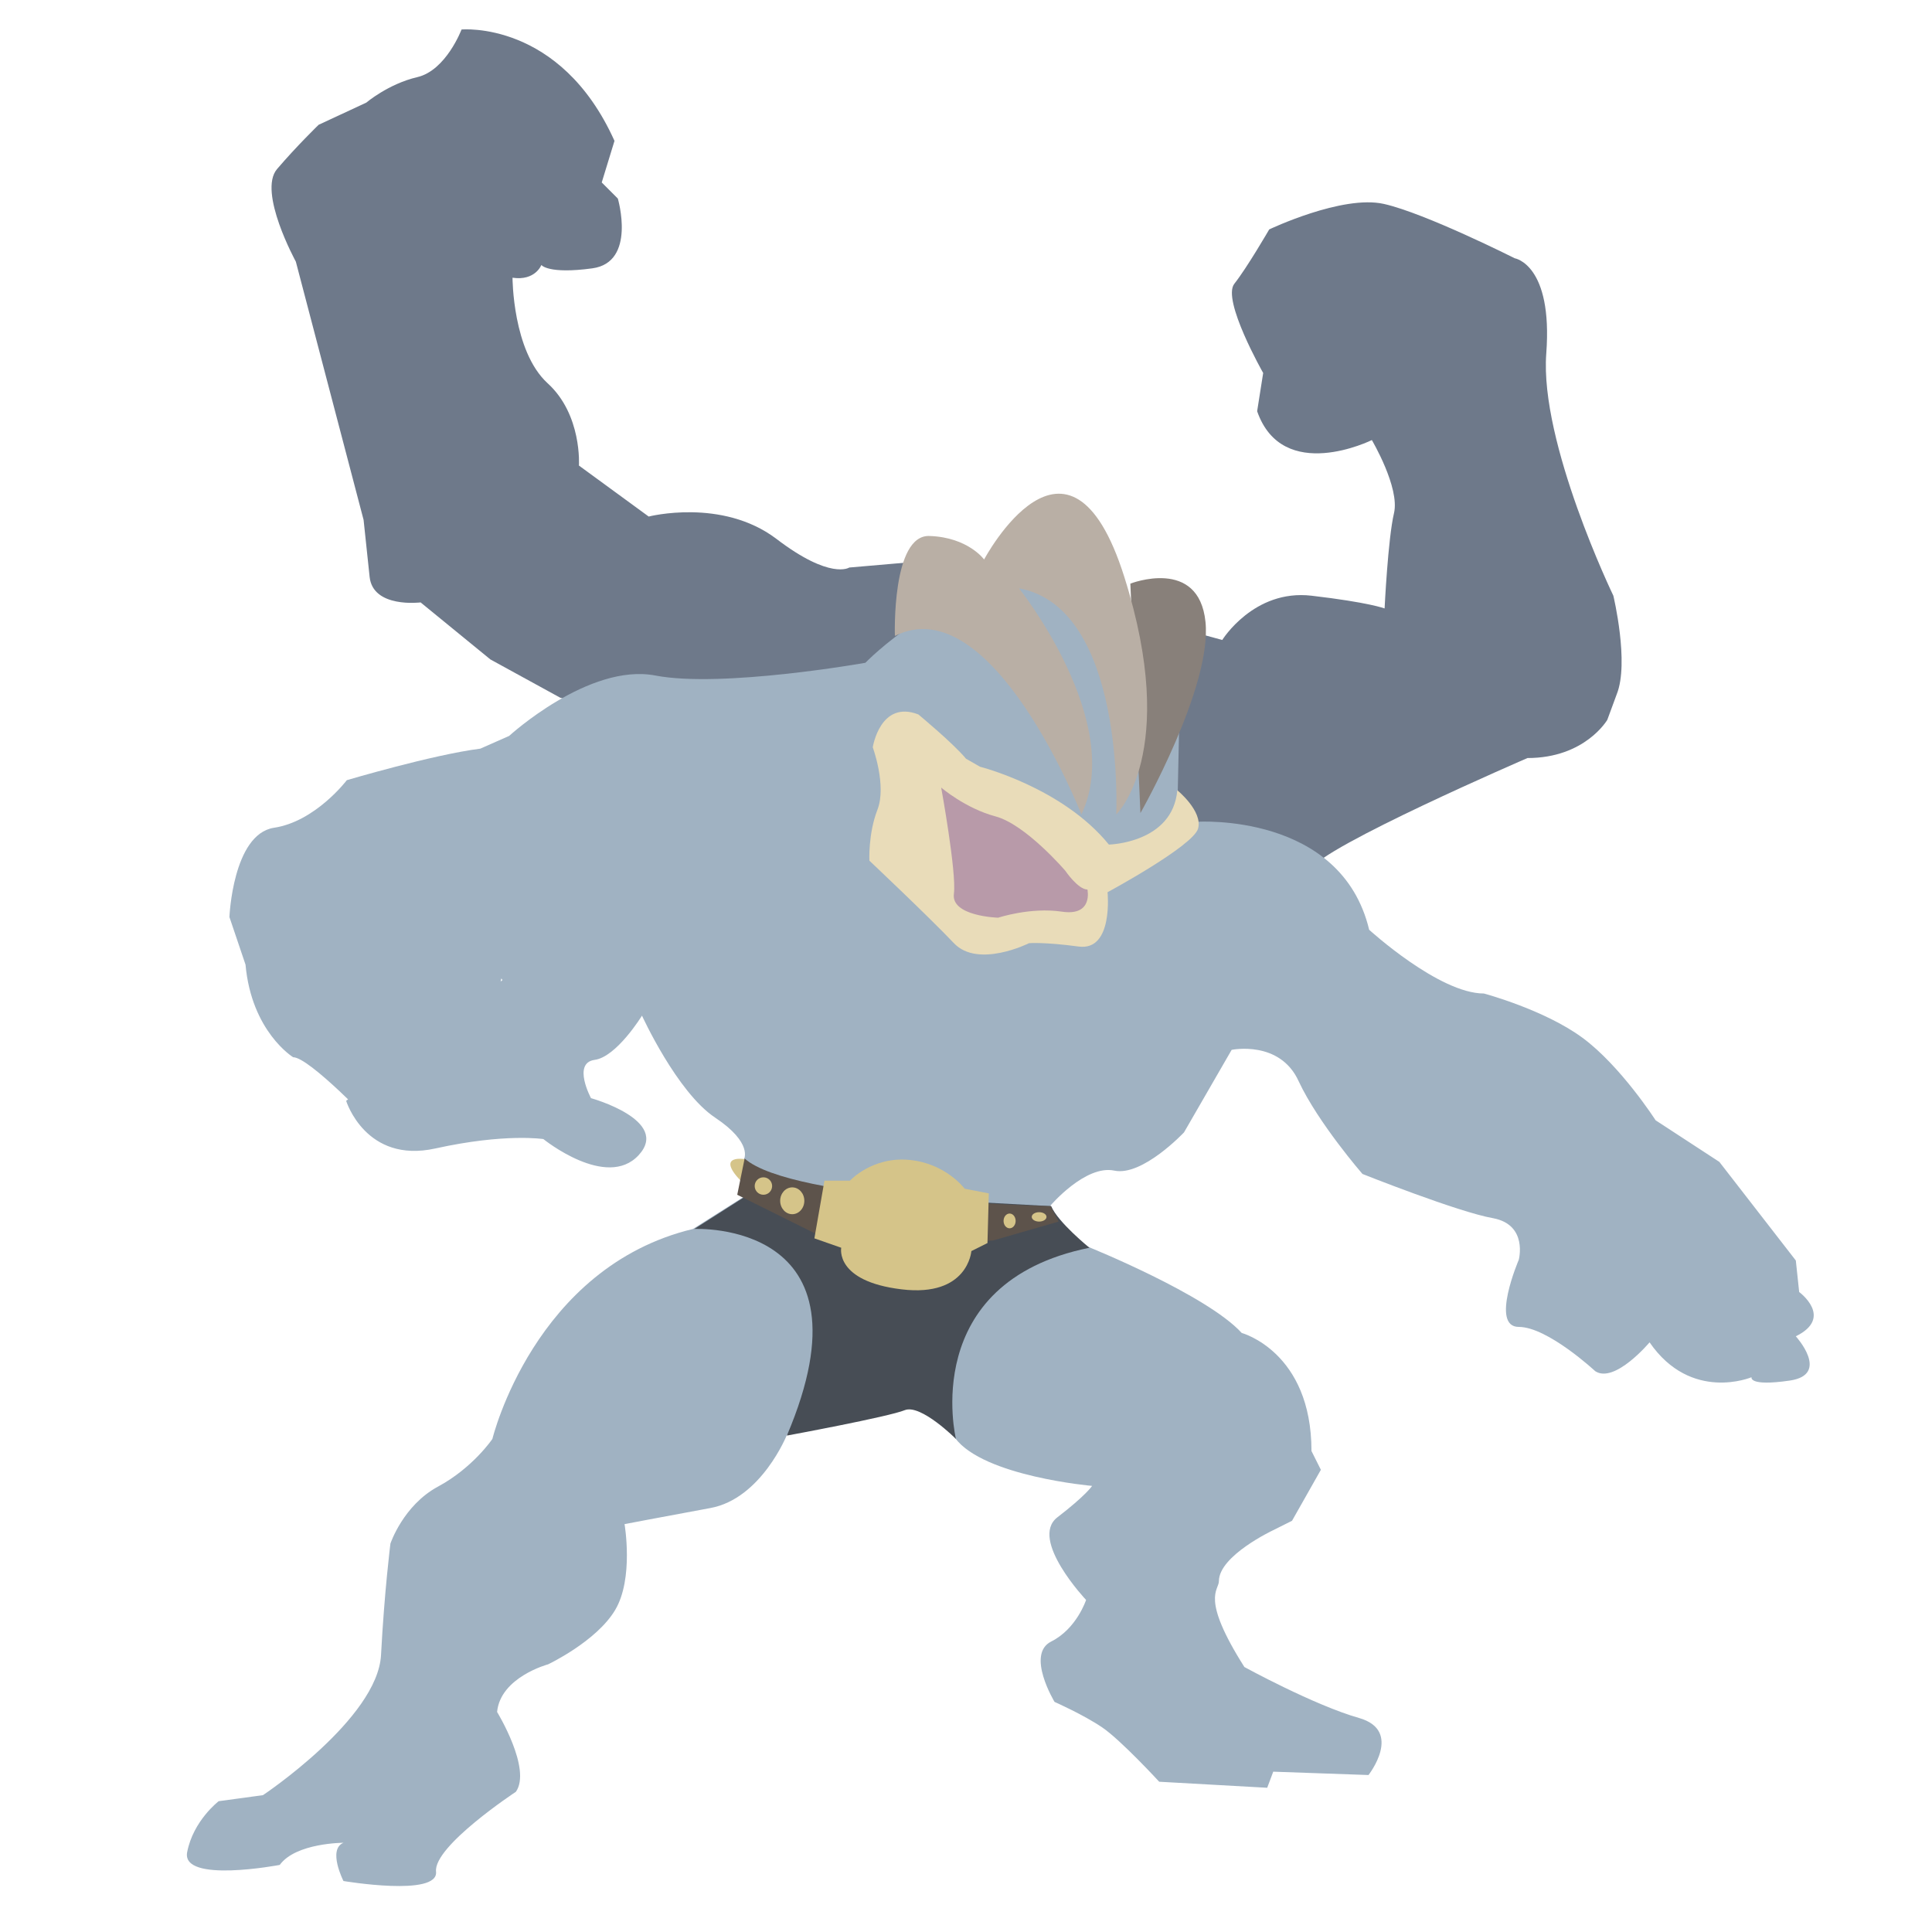
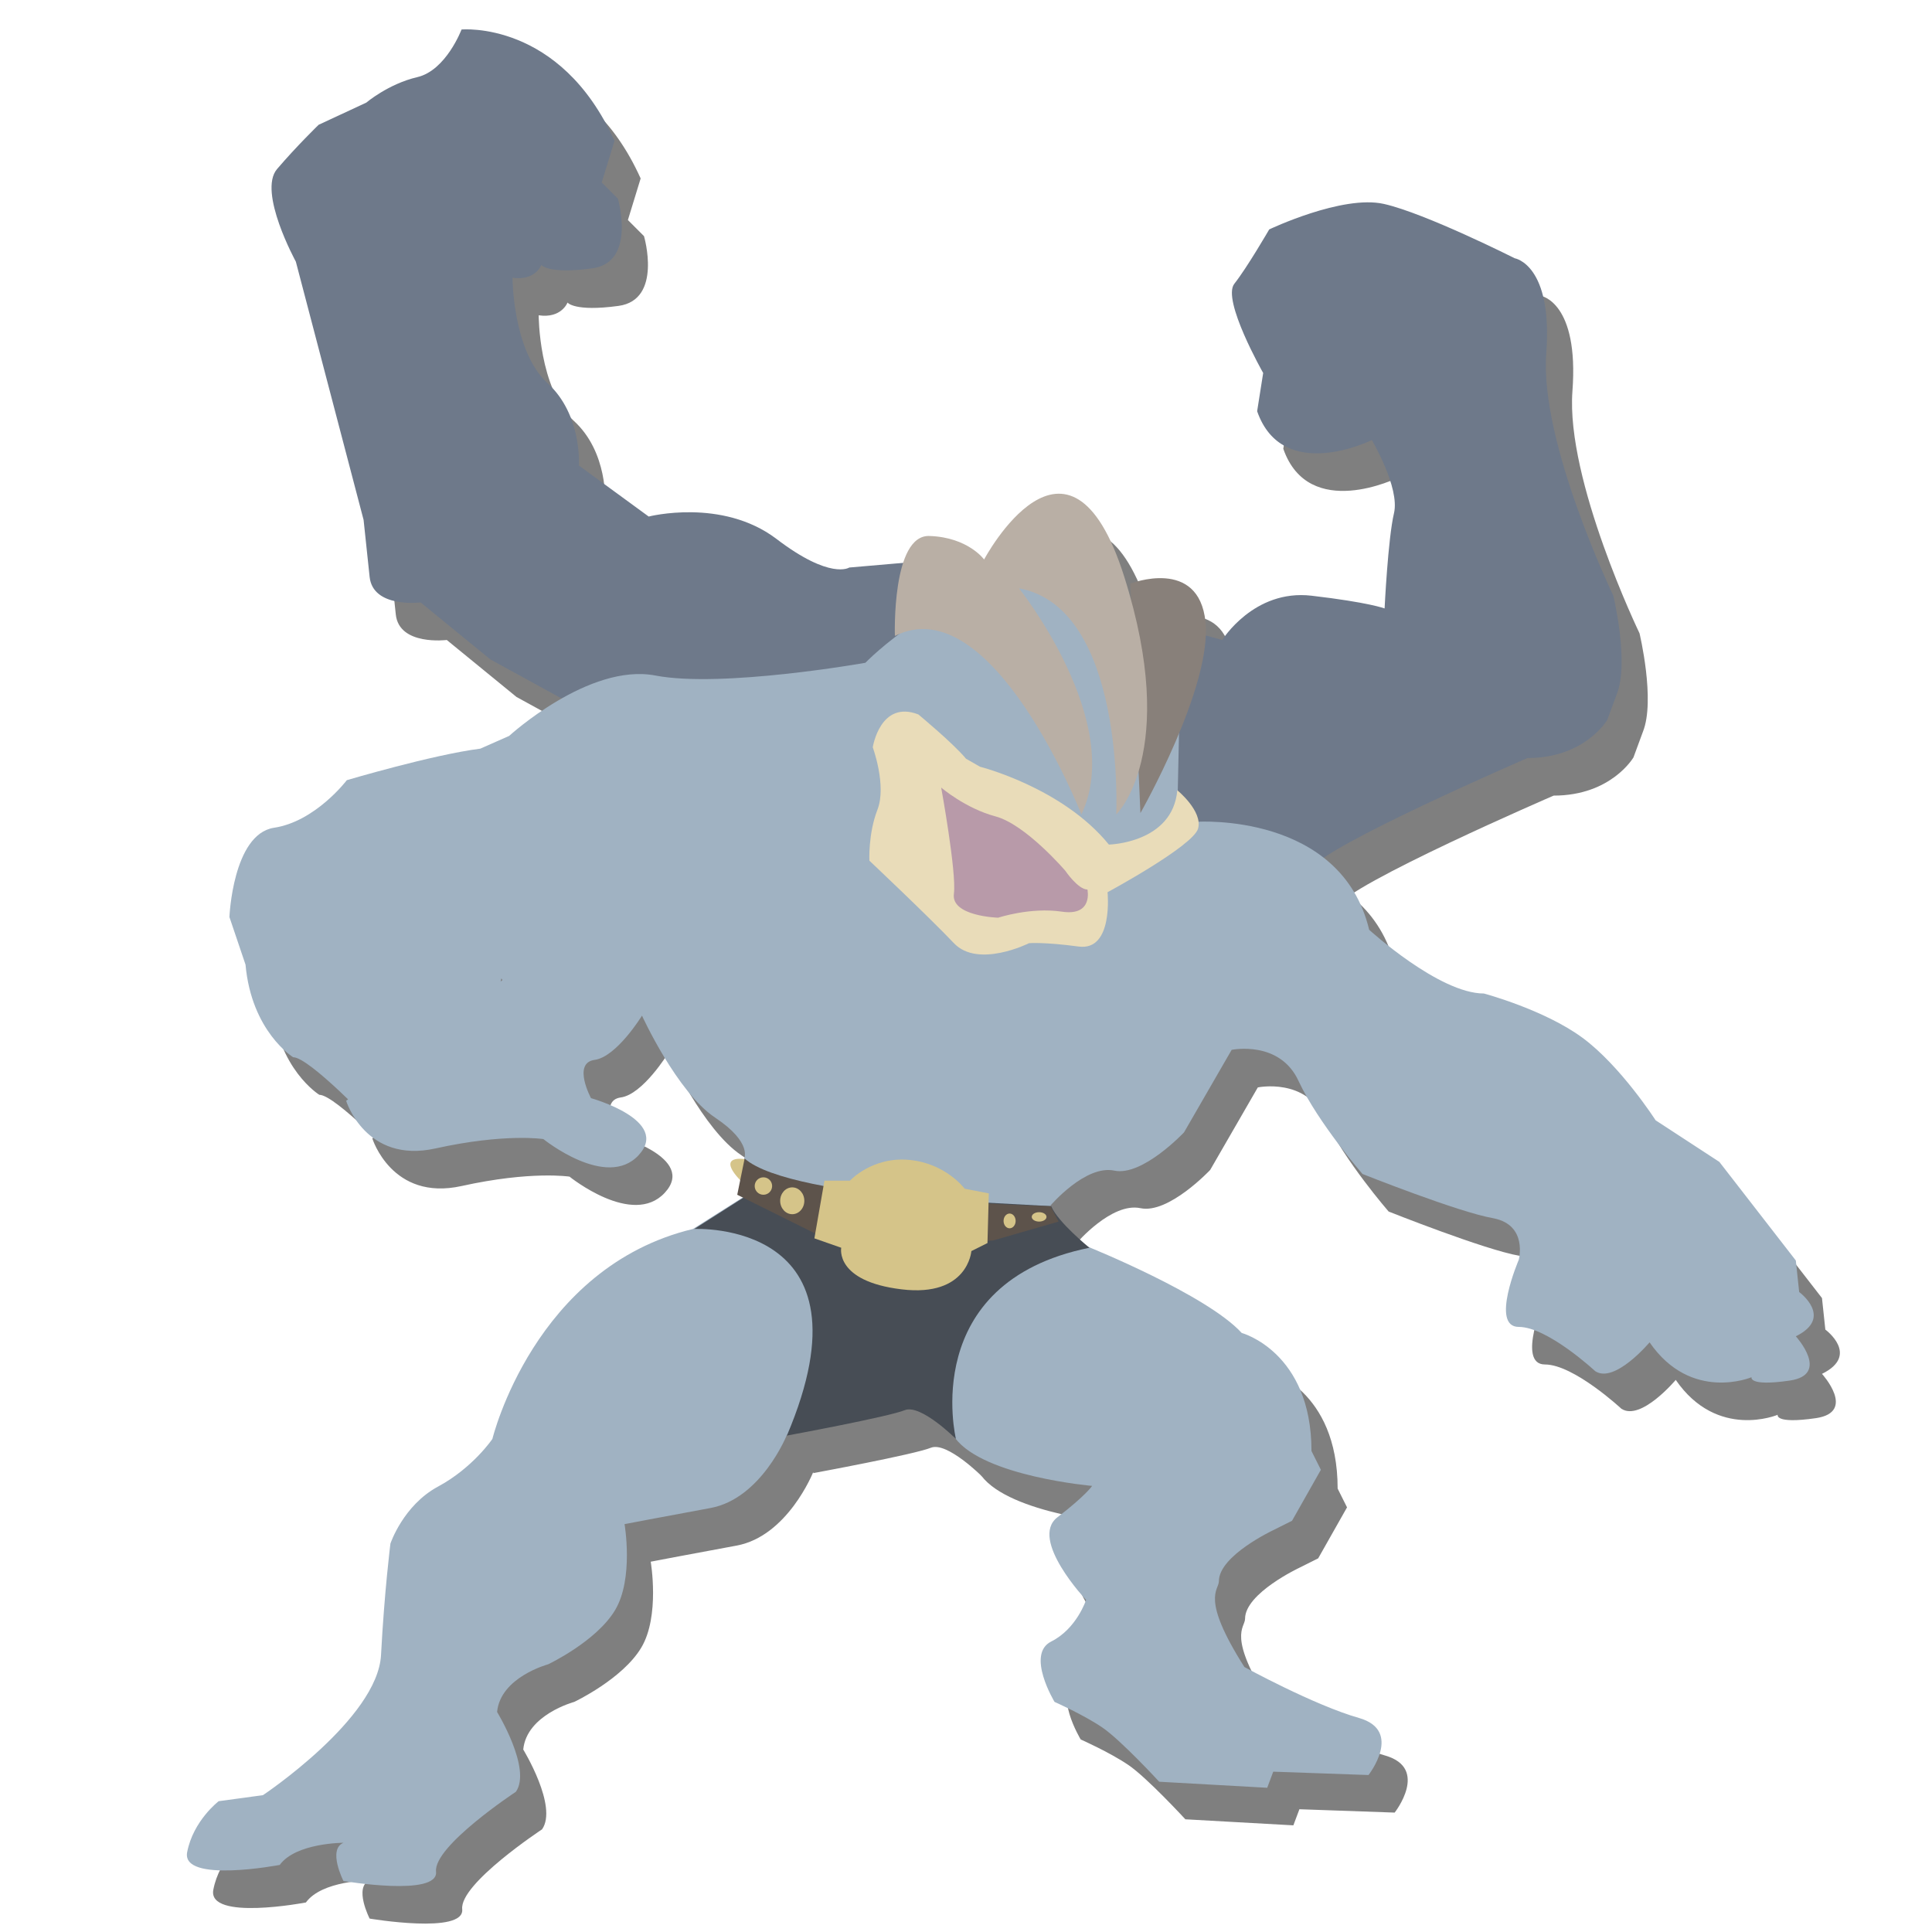
<svg xmlns="http://www.w3.org/2000/svg" version="1.1" id="Layer_1" x="0px" y="0px" viewBox="0 0 288 288" style="enable-background:new 0 0 288 288;" xml:space="preserve">
  <style type="text/css">
- 	.st0{fill:#6E798A;}
- 	.st1{fill:#A0B2C2;}
- 	.st2{fill:#474D55;}
- 	.st3{fill:#D5C489;}
- 	.st4{fill:#5D534B;}
- 	.st5{fill:#E9DCB9;}
- 	.st6{fill:#B89AA9;}
- 	.st7{fill:#88807A;}
- 	.st8{fill:#B9AFA5;}
+ 	.st0{opacity:0.5;}
+ 	.st1{fill:#6E798A;}
+ 	.st2{fill:#A0B2C2;}
+ 	.st3{fill:#474D55;}
+ 	.st4{fill:#D5C489;}
+ 	.st5{fill:#5D534B;}
+ 	.st6{fill:#E9DCB9;}
+ 	.st7{fill:#B89AA9;}
+ 	.st8{fill:#88807A;}
+ 	.st9{fill:#B9AFA5;}
</style>
-   <path class="st0" d="M178.9,94.5l3.3,0.9c0,0,4.7-7.6,13.3-6.6s10.9,1.9,10.9,1.9s0.5-10.4,1.4-14.2c0.9-3.8-3.3-10.9-3.3-10.9  s-13.3,6.6-17.1-4.3l0.9-5.7c0,0-6.2-10.9-4.3-13.3c1.9-2.4,5.2-8.1,5.2-8.1s10.9-5.2,17.1-3.8c6.2,1.4,19.5,8.1,19.5,8.1  s5.7,0.9,4.7,14.2s10,36.1,10,36.1s2.4,10,0.5,14.7l-1.4,3.8c0,0-3.3,5.7-11.9,5.7c0,0-30.8,13.3-32.3,16.6l-31.8-1.9L83.5,104  l-10.4-5.7l-10.4-8.5c0,0-7.1,0.9-7.6-3.8c-0.5-4.7-0.9-8.5-0.9-8.5L44.1,39c0,0-5.7-10.4-2.8-13.8s6.2-6.6,6.2-6.6l7.1-3.3  c0,0,3.3-2.8,7.6-3.8s6.6-7.1,6.6-7.1s14.7-1.4,22.8,16.6l-1.9,6.2l2.4,2.4c0,0,2.8,9.5-3.8,10.4c-6.6,0.9-7.6-0.5-7.6-0.5  s-0.9,2.4-4.3,1.9c0,0,0,10.9,5.2,15.7c5.2,4.7,4.7,12.3,4.7,12.3l10.4,7.6c0,0,10.9-2.8,19,3.3c8.1,6.2,10.9,4.3,10.9,4.3l10.4-0.9  L178.9,94.5z" />
-   <path class="st1" d="M178.5,122.5c0,0,21.4-1.4,25.6,16.1c0,0,10.4,9.5,17.1,9.5c0,0,9,2.4,14.7,6.6s10.9,12.3,10.9,12.3l9.5,6.2  l11.4,14.7l0.5,4.7c0,0,5.2,3.8-0.5,6.6c0,0,5.2,5.7-0.9,6.6c-6.2,0.9-5.7-0.5-5.7-0.5s-9,3.8-15.2-5.2c0,0-5.2,6.2-8.1,4.3  c0,0-7.1-6.6-11.4-6.6c-4.3,0,0-10,0-10s1.4-5.2-3.8-6.2c-5.2-0.9-19.5-6.6-19.5-6.6s-6.6-7.6-9.5-13.8c-2.8-6.2-10-4.7-10-4.7  l-7.1,12.3c0,0-6.2,6.6-10.4,5.7c-4.3-0.9-9.5,5.2-9.5,5.2s1.4,4.3,5.7,6.2c0,0,17.6,7.1,22.8,12.8c0,0,10.4,2.8,10.4,17.6l1.4,2.8  l-4.3,7.6l-2.8,1.4c0,0-8.1,3.8-8.1,7.6c0,1.4-2.8,2.4,3.8,12.8c0,0,10.4,5.7,17.1,7.6c6.6,1.9,1.4,8.5,1.4,8.5l-14.2-0.5l-0.9,2.4  l-16.1-0.9c0,0-5.7-6.2-8.5-8.1c-2.8-1.9-7.1-3.8-7.1-3.8s-4.3-7.1-0.5-9c3.8-1.9,5.2-6.2,5.2-6.2s-8.5-9-4.3-12.3  c4.3-3.3,5.2-4.7,5.2-4.7s-16.1-1.4-20.4-7.1c-4.3-5.7-4.7-10-4.7-10l-20.4,9.5c0,0-3.8,9.5-11.4,10.9c-7.6,1.4-12.8,2.4-12.8,2.4  s1.4,8.1-1.4,12.8c-2.8,4.7-10,8.1-10,8.1s-7.1,1.9-7.6,7.1c0,0,5.2,8.5,2.8,11.9c0,0-12.3,8.1-11.9,11.9s-13.8,1.4-13.8,1.4  s-2.4-4.7,0-5.7c0,0-7.1,0-9.5,3.3c0,0-14.7,2.8-13.8-1.9s4.7-7.6,4.7-7.6l6.6-0.9c0,0,17.1-11.4,17.6-20.9  c0.5-9.5,1.4-16.6,1.4-16.6s1.9-5.7,7.1-8.5s8.1-7.1,8.1-7.1s6.2-25.6,29.9-31.3l9-5.7l-1.4-4.7c0,0,1.4-2.4-4.3-6.2  c-5.7-3.8-10.9-15.2-10.9-15.2s-3.8,6.2-7.1,6.6c-3.3,0.5-0.5,5.7-0.5,5.7s11.9,3.3,7.1,8.5s-14.2-2.4-14.2-2.4s-5.7-0.9-16.1,1.4  s-13.3-7.1-13.3-7.1l23.3-18l-2.8-4.3l3.8-0.9l-2.8,11.9l10.4-10l-1.4-4.3l5.2-0.5L83.1,150l-27.5,17.6c0,0-9.5-10-11.9-10  c0,0-6.2-3.8-7.1-13.8l-2.4-7.1c0,0,0.5-12.3,6.6-13.3c6.2-0.9,10.9-7.1,10.9-7.1s12.8-3.8,19.9-4.7l4.3-1.9c0,0,11.9-10.9,21.8-9  s31.3-1.9,31.3-1.9s11.9-12.3,24.7-11.4s22.3,10.4,22.3,10.4l-0.5,23.3L178.5,122.5z" />
-   <path class="st2" d="M103.5,183.2c0,0,27.5-1.4,13.8,30.8c0,0,15.2-2.8,17.6-3.8c2.4-0.9,7.6,4.3,7.6,4.3s-5.7-23.3,19.9-28.5  c0,0-4.7-3.8-5.7-6.2l-44.1-2.4L103.5,183.2z" />
-   <path class="st3" d="M111.1,172.8c0,0-4.5-0.8-0.7,3.2L111.1,172.8z" />
-   <path class="st4" d="M109.9,178.1l17.1,8.5l21.1-1.7l9.7-2.8l-1.2-2.3c0,0-38.5-0.8-45.6-7.1L109.9,178.1z" />
-   <path class="st3" d="M122.9,176h3.8c0,0,3.3-3.6,8.8-3.1s8.3,4.3,8.3,4.3l3.6,0.7l-0.2,7.4l-2.4,1.2c0,0-0.5,6.9-10.4,5.7  c-10-1.2-9-6.2-9-6.2l-4-1.4L122.9,176z" />
-   <ellipse class="st3" cx="118.1" cy="179" rx="1.8" ry="2" />
-   <ellipse class="st3" cx="154.9" cy="181.4" rx="1.1" ry="0.7" />
-   <ellipse class="st3" cx="150.5" cy="182" rx="0.9" ry="1.1" />
-   <circle class="st3" cx="113.8" cy="176.8" r="1.3" />
-   <path class="st5" d="M136.9,106.5c0,0,5.2,4.3,7.1,6.6l2.1,1.2c0,0,12.3,3.1,19.2,11.6c0,0,9.5-0.2,10.2-8.1c0,0,3.8,3.1,3.1,5.7  c-0.7,2.6-13.5,9.5-13.5,9.5s0.9,8.8-4.3,8.1s-7.4-0.5-7.4-0.5s-7.6,3.8-11.2,0c-3.6-3.8-12.6-12.3-12.6-12.3s-0.2-4,1.2-7.6  c1.4-3.6-0.7-9.3-0.7-9.3S131.2,104.3,136.9,106.5z" />
-   <path class="st6" d="M140.3,117.4c0,0,3.6,3.1,8.1,4.3c4.5,1.2,10.4,8.1,10.4,8.1s1.9,2.8,3.3,2.8c0,0,0.9,4-3.8,3.3  c-4.7-0.7-9.5,0.9-9.5,0.9s-7.1-0.2-6.6-3.6C142.6,130,140.3,117.4,140.3,117.4z" />
-   <path class="st7" d="M168.5,87c0,0,10.2-4,11.2,5.7s-9.7,28.5-9.7,28.5L168.5,87z" />
-   <path class="st8" d="M146.7,83.4c0,0,12.6-23.7,20.9,2.6s-1.2,35.4-1.2,35.4s1.4-30.8-14.5-33.7c0,0,15.9,19.9,9.3,33.7  c0,0-13.3-33.9-27.8-26.6c0,0-0.5-15.2,5.2-14.9C144.3,80.1,146.7,83.4,146.7,83.4z" />
+   <g class="st0">
+     <path d="M182.8,100.1l3.3,0.9c0,0,4.7-7.6,13.3-6.6s10.9,1.9,10.9,1.9s0.5-10.4,1.4-14.2c0.9-3.8-3.3-10.9-3.3-10.9   s-13.3,6.6-17.1-4.3l0.9-5.7c0,0-6.2-10.9-4.3-13.3c1.9-2.4,5.2-8.1,5.2-8.1s10.9-5.2,17.1-3.8c6.2,1.4,19.5,8.1,19.5,8.1   s5.7,0.9,4.7,14.2s10,36.1,10,36.1s2.4,10,0.5,14.7l-1.4,3.8c0,0-3.3,5.7-11.9,5.7c0,0-30.8,13.3-32.3,16.6l-31.8-1.9l-80.1-23.7   L77,103.9l-10.4-8.5c0,0-7.1,0.9-7.6-3.8c-0.5-4.7-0.9-8.5-0.9-8.5L48,44.6c0,0-5.7-10.4-2.8-13.8s6.2-6.6,6.2-6.6l7.1-3.3   c0,0,3.3-2.8,7.6-3.8s6.6-7.1,6.6-7.1s14.7-1.4,22.8,16.6l-1.9,6.2l2.4,2.4c0,0,2.8,9.5-3.8,10.4c-6.6,0.9-7.6-0.5-7.6-0.5   s-0.9,2.4-4.3,1.9c0,0,0,10.9,5.2,15.7c5.2,4.7,4.7,12.3,4.7,12.3l10.4,7.6c0,0,10.9-2.8,19,3.3c8.1,6.2,10.9,4.3,10.9,4.3   l10.4-0.9L182.8,100.1z" />
+     <path d="M182.4,128.1c0,0,21.4-1.4,25.6,16.1c0,0,10.4,9.5,17.1,9.5c0,0,9,2.4,14.7,6.6s10.9,12.3,10.9,12.3l9.5,6.2l11.4,14.7   l0.5,4.7c0,0,5.2,3.8-0.5,6.6c0,0,5.2,5.7-0.9,6.6c-6.2,0.9-5.7-0.5-5.7-0.5s-9,3.8-15.2-5.2c0,0-5.2,6.2-8.1,4.3   c0,0-7.1-6.6-11.4-6.6c-4.3,0,0-10,0-10s1.4-5.2-3.8-6.2c-5.2-0.9-19.5-6.6-19.5-6.6s-6.6-7.6-9.5-13.8c-2.8-6.2-10-4.7-10-4.7   l-7.1,12.3c0,0-6.2,6.6-10.4,5.7c-4.3-0.9-9.5,5.2-9.5,5.2s1.4,4.3,5.7,6.2c0,0,17.6,7.1,22.8,12.8c0,0,10.4,2.8,10.4,17.6l1.4,2.8   l-4.3,7.6l-2.8,1.4c0,0-8.1,3.8-8.1,7.6c0,1.4-2.8,2.4,3.8,12.8c0,0,10.4,5.7,17.1,7.6c6.6,1.9,1.4,8.5,1.4,8.5l-14.2-0.5l-0.9,2.4   l-16.1-0.9c0,0-5.7-6.2-8.5-8.1c-2.8-1.9-7.1-3.8-7.1-3.8s-4.3-7.1-0.5-9s5.2-6.2,5.2-6.2s-8.5-9-4.3-12.3c4.3-3.3,5.2-4.7,5.2-4.7   s-16.1-1.4-20.4-7.1c-4.3-5.7-4.7-10-4.7-10l-20.4,9.5c0,0-3.8,9.5-11.4,10.9S97,232.8,97,232.8s1.4,8.1-1.4,12.8s-10,8.1-10,8.1   s-7.1,1.9-7.6,7.1c0,0,5.2,8.5,2.8,11.9c0,0-12.3,8.1-11.9,11.9S55.1,286,55.1,286s-2.4-4.7,0-5.7c0,0-7.1,0-9.5,3.3   c0,0-14.7,2.8-13.8-1.9c0.9-4.7,4.7-7.6,4.7-7.6l6.6-0.9c0,0,17.1-11.4,17.6-20.9c0.5-9.5,1.4-16.6,1.4-16.6s1.9-5.7,7.1-8.5   s8.1-7.1,8.1-7.1s6.2-25.6,29.9-31.3l9-5.7l-1.4-4.7c0,0,1.4-2.4-4.3-6.2c-5.7-3.8-10.9-15.2-10.9-15.2s-3.8,6.2-7.1,6.6   c-3.3,0.5-0.5,5.7-0.5,5.7s11.9,3.3,7.1,8.5s-14.2-2.4-14.2-2.4s-5.7-0.9-16.1,1.4s-13.3-7.1-13.3-7.1l23.3-18l-2.8-4.3l3.8-0.9   L77,158.4l10.4-10l-1.4-4.3l5.2-0.5l-4.2,12l-27.5,17.6c0,0-9.5-10-11.9-10c0,0-6.2-3.8-7.1-13.8l-2.4-7.1c0,0,0.5-12.3,6.6-13.3   c6.2-0.9,10.9-7.1,10.9-7.1s12.8-3.8,19.9-4.7l4.3-1.9c0,0,11.9-10.9,21.8-9s31.3-1.9,31.3-1.9s11.9-12.3,24.7-11.4   s22.3,10.4,22.3,10.4l-0.5,23.3L182.4,128.1z" />
+     <path d="M107.4,188.8c0,0,27.5-1.4,13.8,30.8c0,0,15.2-2.8,17.6-3.8c2.4-0.9,7.6,4.3,7.6,4.3s-5.7-23.3,19.9-28.5   c0,0-4.7-3.8-5.7-6.2l-44.1-2.4L107.4,188.8z" />
+     <path d="M115,178.4c0,0-4.5-0.8-0.7,3.2L115,178.4z" />
+     <path d="M113.8,183.7l17.1,8.5l21.1-1.7l9.7-2.8l-1.2-2.3c0,0-38.5-0.8-45.6-7.1L113.8,183.7z" />
+     <path d="M126.8,181.6h3.8c0,0,3.3-3.6,8.8-3.1s8.3,4.3,8.3,4.3l3.6,0.7l-0.2,7.4l-2.4,1.2c0,0-0.5,6.9-10.4,5.7   c-10-1.2-9-6.2-9-6.2l-4-1.4L126.8,181.6z" />
+     <ellipse cx="122" cy="184.6" rx="1.8" ry="2" />
+     <ellipse cx="158.8" cy="187" rx="1.1" ry="0.7" />
+     <ellipse cx="154.4" cy="187.6" rx="0.9" ry="1.1" />
+     <circle cx="117.7" cy="182.4" r="1.3" />
+     <path d="M140.8,112.1c0,0,5.2,4.3,7.1,6.6l2.1,1.2c0,0,12.3,3.1,19.2,11.6c0,0,9.5-0.2,10.2-8.1c0,0,3.8,3.1,3.1,5.7   c-0.7,2.6-13.5,9.5-13.5,9.5s0.9,8.8-4.3,8.1s-7.4-0.5-7.4-0.5s-7.6,3.8-11.2,0c-3.6-3.8-12.6-12.3-12.6-12.3s-0.2-4,1.2-7.6   S134,117,134,117S135.1,109.9,140.8,112.1z" />
+     <path d="M144.2,123c0,0,3.6,3.1,8.1,4.3s10.4,8.1,10.4,8.1s1.9,2.8,3.3,2.8c0,0,0.9,4-3.8,3.3s-9.5,0.9-9.5,0.9s-7.1-0.2-6.6-3.6   C146.5,135.6,144.2,123,144.2,123z" />
+     <path d="M172.4,92.6c0,0,10.2-4,11.2,5.7s-9.7,28.5-9.7,28.5L172.4,92.6z" />
+     <path d="M150.6,89c0,0,12.6-23.7,20.9,2.6s-1.2,35.4-1.2,35.4s1.4-30.8-14.5-33.7c0,0,15.9,19.9,9.3,33.7c0,0-13.3-33.9-27.8-26.6   c0,0-0.5-15.2,5.2-14.9C148.2,85.7,150.6,89,150.6,89z" />
+   </g>
+   <g>
+     <path class="st1" d="M178.9,94.5l3.3,0.9c0,0,4.7-7.6,13.3-6.6s10.9,1.9,10.9,1.9s0.5-10.4,1.4-14.2c0.9-3.8-3.3-10.9-3.3-10.9   s-13.3,6.6-17.1-4.3l0.9-5.7c0,0-6.2-10.9-4.3-13.3c1.9-2.4,5.2-8.1,5.2-8.1s10.9-5.2,17.1-3.8c6.2,1.4,19.5,8.1,19.5,8.1   s5.7,0.9,4.7,14.2s10,36.1,10,36.1s2.4,10,0.5,14.7l-1.4,3.8c0,0-3.3,5.7-11.9,5.7c0,0-30.8,13.3-32.3,16.6l-31.8-1.9L83.5,104   l-10.4-5.7l-10.4-8.5c0,0-7.1,0.9-7.6-3.8c-0.5-4.7-0.9-8.5-0.9-8.5L44.1,39c0,0-5.7-10.4-2.8-13.8s6.2-6.6,6.2-6.6l7.1-3.3   c0,0,3.3-2.8,7.6-3.8s6.6-7.1,6.6-7.1S83.5,3,91.6,21l-1.9,6.2l2.4,2.4c0,0,2.8,9.5-3.8,10.4c-6.6,0.9-7.6-0.5-7.6-0.5   s-0.9,2.4-4.3,1.9c0,0,0,10.9,5.2,15.7c5.2,4.7,4.7,12.3,4.7,12.3L96.7,77c0,0,10.9-2.8,19,3.3c8.1,6.2,10.9,4.3,10.9,4.3l10.4-0.9   L178.9,94.5z" />
+     <path class="st2" d="M178.5,122.5c0,0,21.4-1.4,25.6,16.1c0,0,10.4,9.5,17.1,9.5c0,0,9,2.4,14.7,6.6s10.9,12.3,10.9,12.3l9.5,6.2   l11.4,14.7l0.5,4.7c0,0,5.2,3.8-0.5,6.6c0,0,5.2,5.7-0.9,6.6c-6.2,0.9-5.7-0.5-5.7-0.5s-9,3.8-15.2-5.2c0,0-5.2,6.2-8.1,4.3   c0,0-7.1-6.6-11.4-6.6c-4.3,0,0-10,0-10s1.4-5.2-3.8-6.2c-5.2-0.9-19.5-6.6-19.5-6.6s-6.6-7.6-9.5-13.8c-2.8-6.2-10-4.7-10-4.7   l-7.1,12.3c0,0-6.2,6.6-10.4,5.7c-4.3-0.9-9.5,5.2-9.5,5.2s1.4,4.3,5.7,6.2c0,0,17.6,7.1,22.8,12.8c0,0,10.4,2.8,10.4,17.6l1.4,2.8   l-4.3,7.6l-2.8,1.4c0,0-8.1,3.8-8.1,7.6c0,1.4-2.8,2.4,3.8,12.8c0,0,10.4,5.7,17.1,7.6c6.6,1.9,1.4,8.5,1.4,8.5l-14.2-0.5l-0.9,2.4   l-16.1-0.9c0,0-5.7-6.2-8.5-8.1s-7.1-3.8-7.1-3.8s-4.3-7.1-0.5-9s5.2-6.2,5.2-6.2s-8.5-9-4.3-12.3c4.3-3.3,5.2-4.7,5.2-4.7   s-16.1-1.4-20.4-7.1c-4.3-5.7-4.7-10-4.7-10l-20.4,9.5c0,0-3.8,9.5-11.4,10.9s-12.8,2.4-12.8,2.4s1.4,8.1-1.4,12.8s-10,8.1-10,8.1   s-7.1,1.9-7.6,7.1c0,0,5.2,8.5,2.8,11.9c0,0-12.3,8.1-11.9,11.9s-13.8,1.4-13.8,1.4s-2.4-4.7,0-5.7c0,0-7.1,0-9.5,3.3   c0,0-14.7,2.8-13.8-1.9s4.7-7.6,4.7-7.6l6.6-0.9c0,0,17.1-11.4,17.6-20.9s1.4-16.6,1.4-16.6s1.9-5.7,7.1-8.5s8.1-7.1,8.1-7.1   s6.2-25.6,29.9-31.3l9-5.7l-1.4-4.7c0,0,1.4-2.4-4.3-6.2c-5.7-3.8-10.9-15.2-10.9-15.2s-3.8,6.2-7.1,6.6c-3.3,0.5-0.5,5.7-0.5,5.7   s11.9,3.3,7.1,8.5S81,169.8,81,169.8s-5.7-0.9-16.1,1.4s-13.3-7.1-13.3-7.1l23.3-18l-2.8-4.3l3.8-0.9l-2.8,11.9l10.4-10l-1.4-4.3   l5.2-0.5l-4.2,12l-27.5,17.6c0,0-9.5-10-11.9-10c0,0-6.2-3.8-7.1-13.8l-2.4-7.1c0,0,0.5-12.3,6.6-13.3c6.2-0.9,10.9-7.1,10.9-7.1   s12.8-3.8,19.9-4.7l4.3-1.9c0,0,11.9-10.9,21.8-9s31.3-1.9,31.3-1.9s11.9-12.3,24.7-11.4S176,97.8,176,97.8l-0.5,23.3L178.5,122.5z   " />
+     <path class="st3" d="M103.5,183.2c0,0,27.5-1.4,13.8,30.8c0,0,15.2-2.8,17.6-3.8c2.4-0.9,7.6,4.3,7.6,4.3s-5.7-23.3,19.9-28.5   c0,0-4.7-3.8-5.7-6.2l-44.1-2.4L103.5,183.2z" />
+     <path class="st4" d="M111.1,172.8c0,0-4.5-0.8-0.7,3.2L111.1,172.8z" />
+     <path class="st5" d="M109.9,178.1l17.1,8.5l21.1-1.7l9.7-2.8l-1.2-2.3c0,0-38.5-0.8-45.6-7.1L109.9,178.1z" />
+     <path class="st4" d="M122.9,176h3.8c0,0,3.3-3.6,8.8-3.1s8.3,4.3,8.3,4.3l3.6,0.7l-0.2,7.4l-2.4,1.2c0,0-0.5,6.9-10.4,5.7   c-10-1.2-9-6.2-9-6.2l-4-1.4L122.9,176z" />
+     <ellipse class="st4" cx="118.1" cy="179" rx="1.8" ry="2" />
+     <ellipse class="st4" cx="154.9" cy="181.4" rx="1.1" ry="0.7" />
+     <ellipse class="st4" cx="150.5" cy="182" rx="0.9" ry="1.1" />
+     <circle class="st4" cx="113.8" cy="176.8" r="1.3" />
+     <path class="st6" d="M136.9,106.5c0,0,5.2,4.3,7.1,6.6l2.1,1.2c0,0,12.3,3.1,19.2,11.6c0,0,9.5-0.2,10.2-8.1c0,0,3.8,3.1,3.1,5.7   s-13.5,9.5-13.5,9.5s0.9,8.8-4.3,8.1s-7.4-0.5-7.4-0.5s-7.6,3.8-11.2,0c-3.6-3.8-12.6-12.3-12.6-12.3s-0.2-4,1.2-7.6   s-0.7-9.3-0.7-9.3S131.2,104.3,136.9,106.5z" />
+     <path class="st7" d="M140.3,117.4c0,0,3.6,3.1,8.1,4.3c4.5,1.2,10.4,8.1,10.4,8.1s1.9,2.8,3.3,2.8c0,0,0.9,4-3.8,3.3   s-9.5,0.9-9.5,0.9s-7.1-0.2-6.6-3.6C142.6,130,140.3,117.4,140.3,117.4z" />
+     <path class="st8" d="M168.5,87c0,0,10.2-4,11.2,5.7s-9.7,28.5-9.7,28.5L168.5,87z" />
+     <path class="st9" d="M146.7,83.4c0,0,12.6-23.7,20.9,2.6s-1.2,35.4-1.2,35.4s1.4-30.8-14.5-33.7c0,0,15.9,19.9,9.3,33.7   c0,0-13.3-33.9-27.8-26.6c0,0-0.5-15.2,5.2-14.9C144.3,80.1,146.7,83.4,146.7,83.4z" />
+   </g>
</svg>
